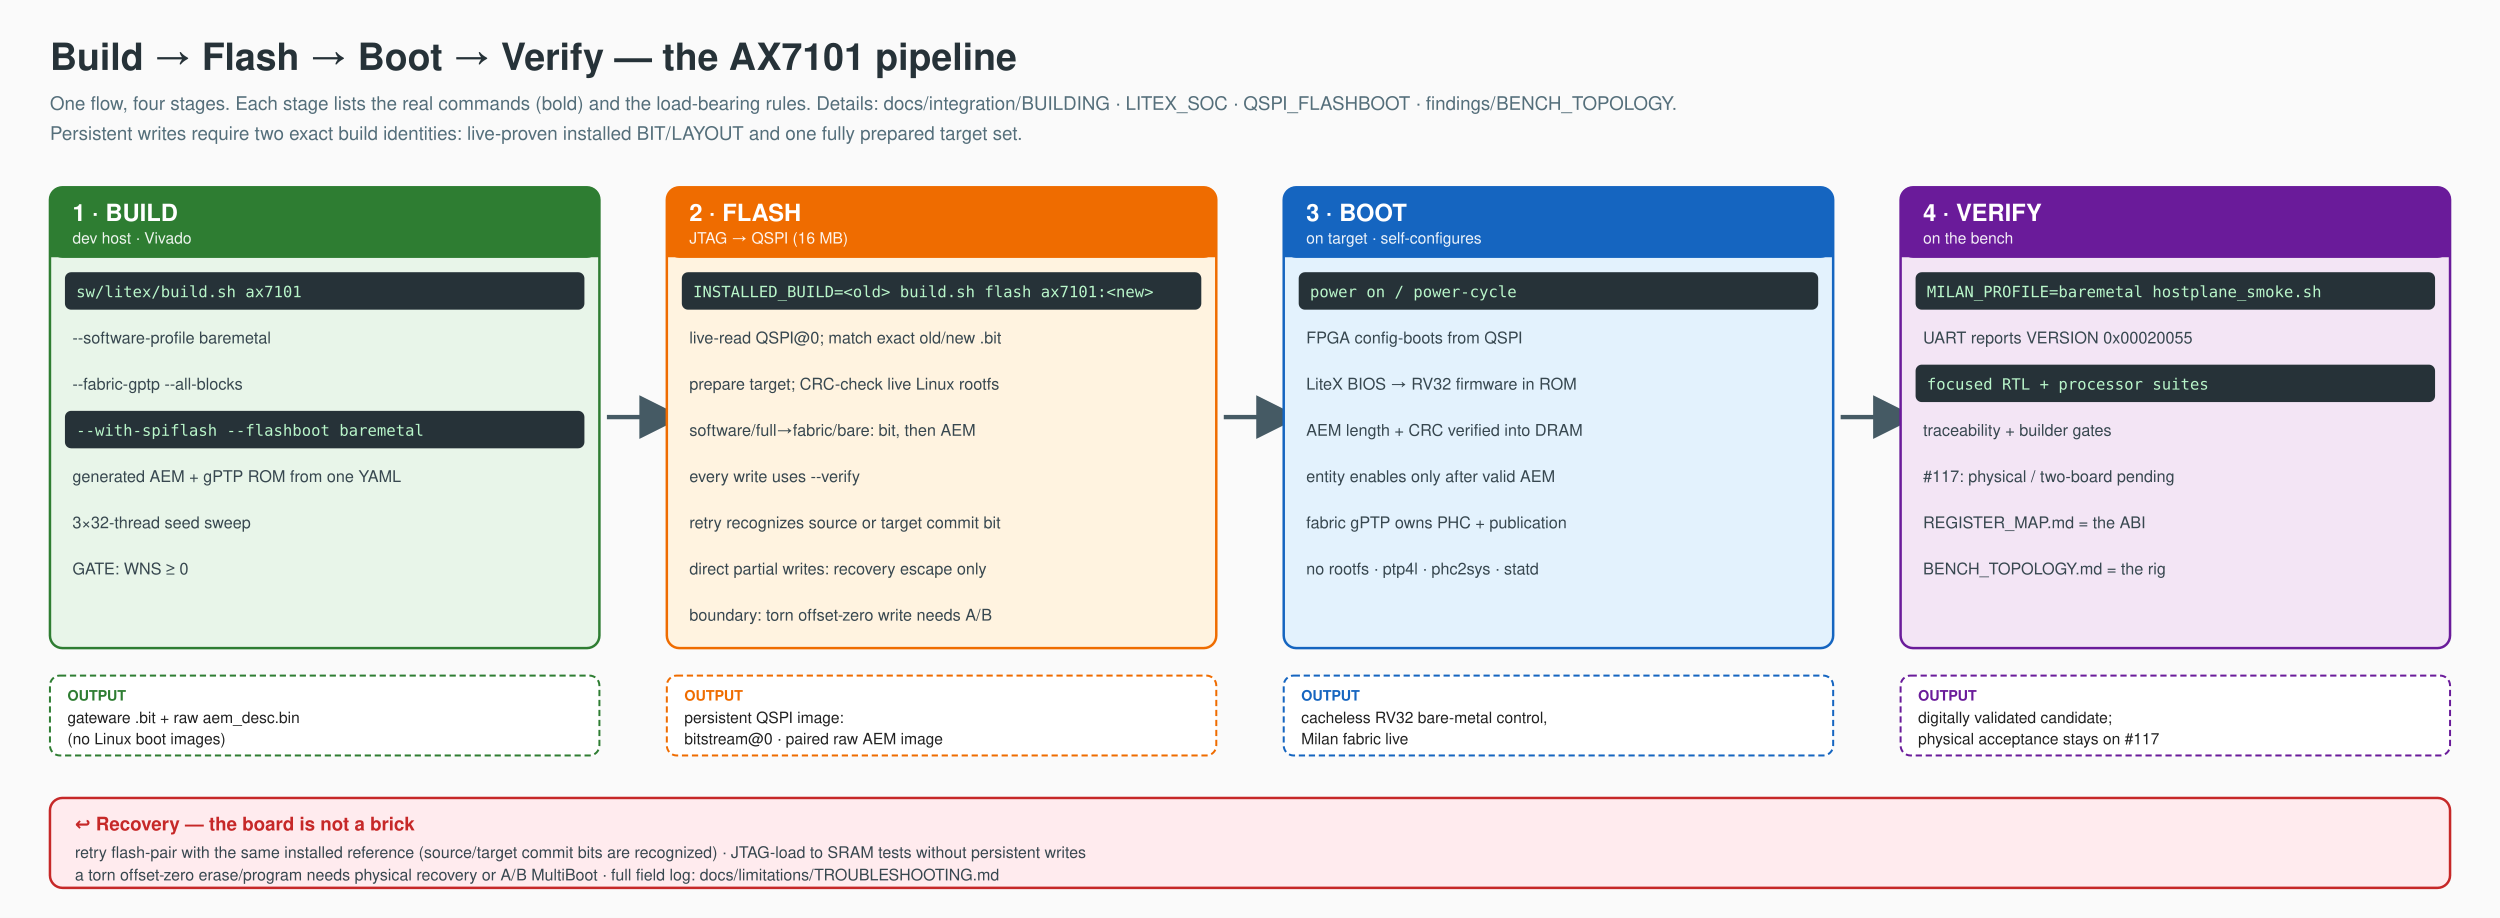
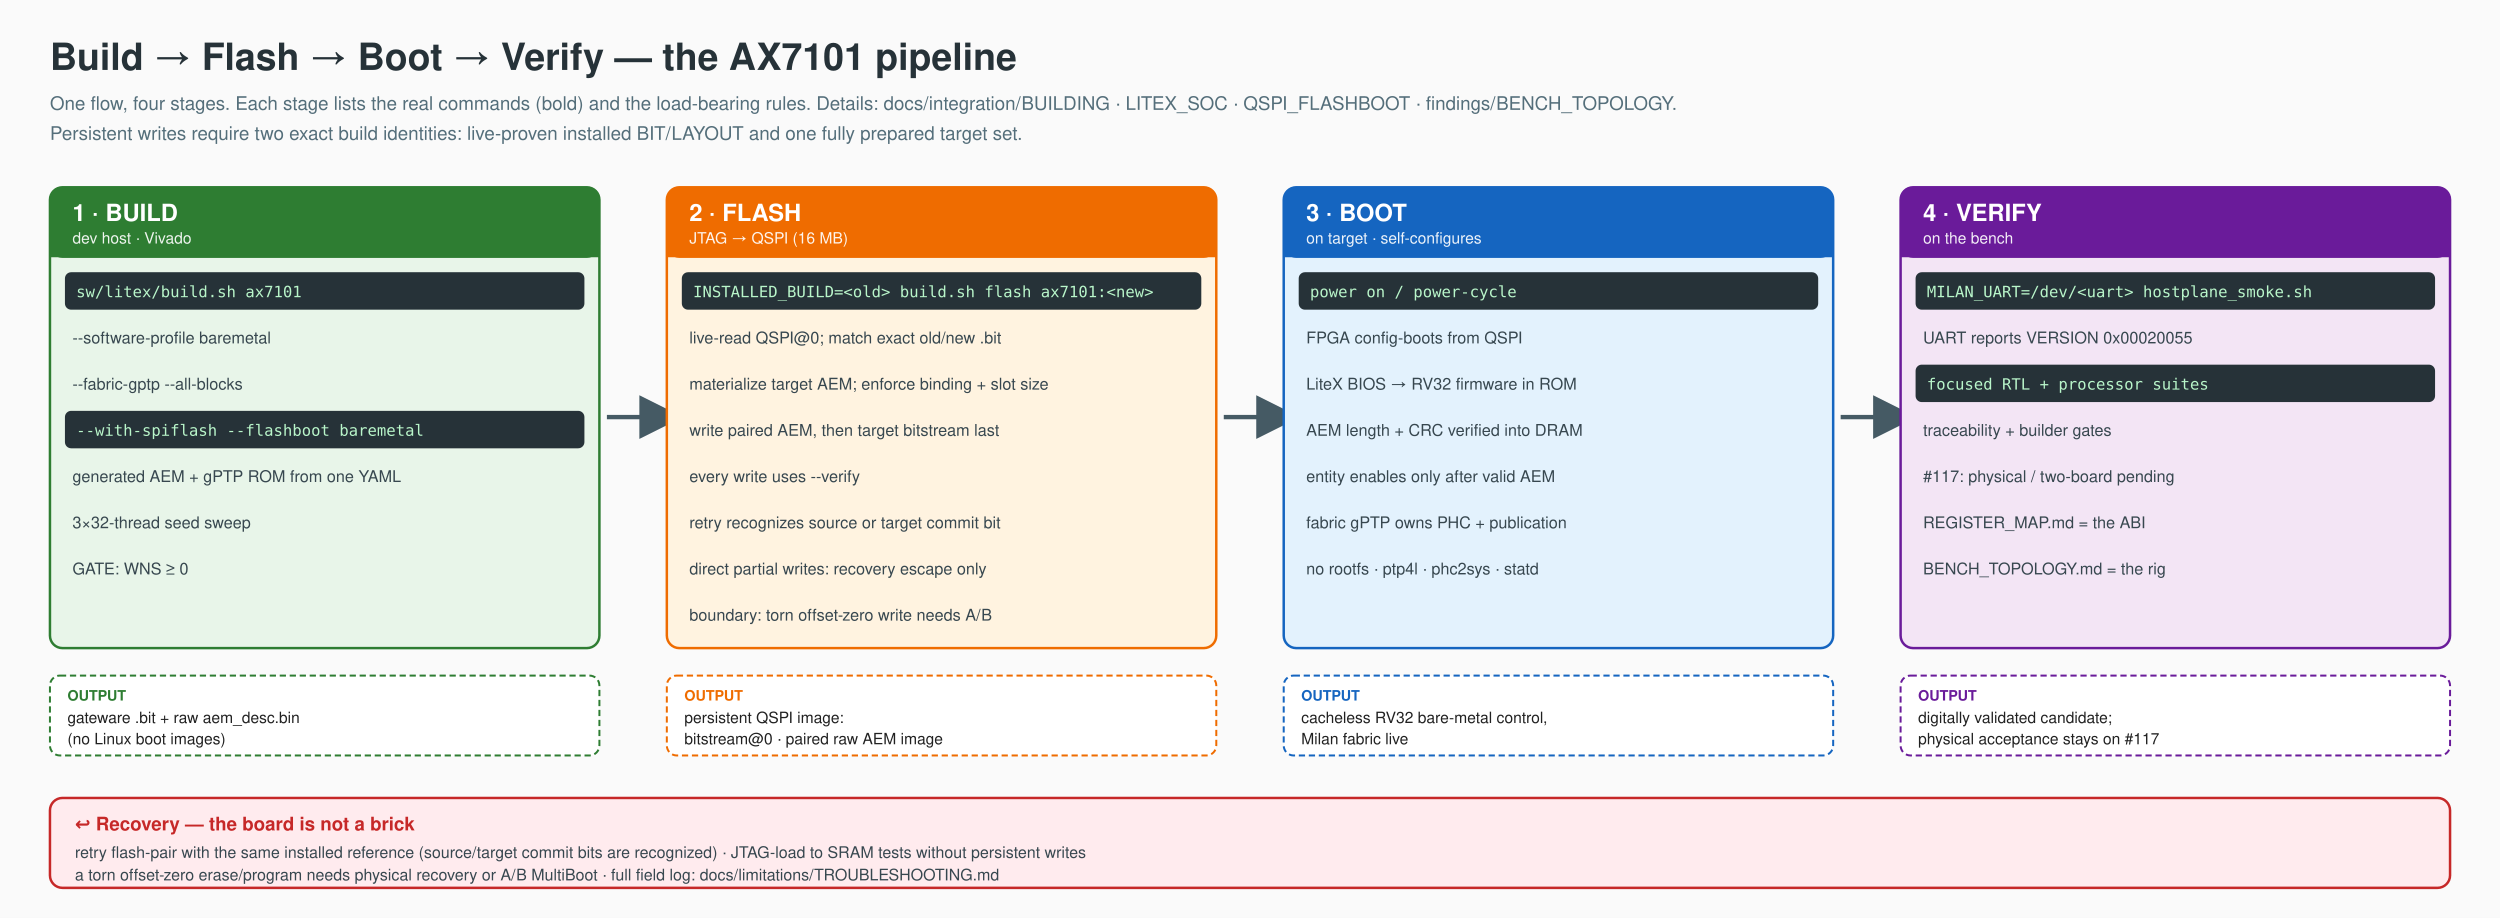
<svg xmlns="http://www.w3.org/2000/svg" width="2002" height="735" viewBox="0 0 2002 735" font-family="Helvetica,Arial,sans-serif">
  <defs>
    <marker id="fa" markerWidth="16" markerHeight="16" refX="4" refY="5" orient="auto">
      <path d="M0,0 L10,5 L0,10 Z" fill="#455A64" />
    </marker>
  </defs>
  <rect width="2002" height="735" fill="#FAFAFA" />
  <text x="40" y="56" font-size="30" font-weight="bold" fill="#263238">Build → Flash → Boot → Verify — the AX7101 pipeline</text>
  <text x="40" y="88" font-size="15" fill="#546E7A">One flow, four stages. Each stage lists the real commands (bold) and the load-bearing rules. Details: docs/integration/BUILDING · LITEX_SOC · QSPI_FLASHBOOT · findings/BENCH_TOPOLOGY.</text>
  <text x="40" y="112" font-size="15" fill="#546E7A">Persistent writes require two exact build identities: live-proven installed BIT/LAYOUT and one fully prepared target set.</text>
  <rect x="40" y="150" width="440" height="369" rx="10" fill="#E8F5E9" stroke="#2E7D32" stroke-width="2" />
  <rect x="40" y="150" width="440" height="56" rx="10" fill="#2E7D32" stroke="#2E7D32" />
  <rect x="40" y="194" width="440" height="12" fill="#2E7D32" />
  <text x="58" y="177" font-size="19" font-weight="bold" fill="#ffffff">1 · BUILD</text>
  <text x="58" y="195" font-size="12.5" fill="#ffffff" fill-opacity="0.92">dev host · Vivado</text>
  <rect x="52" y="218" width="416" height="30" rx="5" fill="#263238" />
  <text x="61" y="238" font-size="12.5" font-family="Menlo,Consolas,monospace" fill="#B9F6CA">sw/litex/build.sh ax7101</text>
  <text x="58" y="275" font-size="13" fill="#37474F">--software-profile baremetal</text>
  <text x="58" y="312" font-size="13" fill="#37474F">--fabric-gptp --all-blocks</text>
  <rect x="52" y="329" width="416" height="30" rx="5" fill="#263238" />
  <text x="61" y="349" font-size="12.5" font-family="Menlo,Consolas,monospace" fill="#B9F6CA">--with-spiflash --flashboot baremetal</text>
  <text x="58" y="386" font-size="13" fill="#37474F">generated AEM + gPTP ROM from one YAML</text>
  <text x="58" y="423" font-size="13" fill="#37474F">3×32-thread seed sweep</text>
  <text x="58" y="460" font-size="13" fill="#37474F">GATE: WNS ≥ 0</text>
  <rect x="40" y="541" width="440" height="64" rx="8" fill="#ffffff" stroke="#2E7D32" stroke-width="1.6" stroke-dasharray="5 3" />
  <text x="54" y="561" font-size="11.5" font-weight="bold" fill="#2E7D32">OUTPUT</text>
  <text x="54" y="579" font-size="12.5" fill="#212121">gateware .bit + raw aem_desc.bin</text>
  <text x="54" y="596" font-size="12.5" fill="#212121">(no Linux boot images)</text>
  <line x1="486" y1="334" x2="526" y2="334" stroke="#455A64" stroke-width="3.5" marker-end="url(#fa)" />
  <rect x="534" y="150" width="440" height="369" rx="10" fill="#FFF3E0" stroke="#EF6C00" stroke-width="2" />
  <rect x="534" y="150" width="440" height="56" rx="10" fill="#EF6C00" stroke="#EF6C00" />
  <rect x="534" y="194" width="440" height="12" fill="#EF6C00" />
  <text x="552" y="177" font-size="19" font-weight="bold" fill="#ffffff">2 · FLASH</text>
  <text x="552" y="195" font-size="12.5" fill="#ffffff" fill-opacity="0.92">JTAG → QSPI (16 MB)</text>
  <rect x="546" y="218" width="416" height="30" rx="5" fill="#263238" />
  <text x="555" y="238" font-size="12.5" font-family="Menlo,Consolas,monospace" fill="#B9F6CA">INSTALLED_BUILD=&lt;old&gt; build.sh flash ax7101:&lt;new&gt;</text>
  <text x="552" y="275" font-size="13" fill="#37474F">live-read QSPI@0; match exact old/new .bit</text>
-   <text x="552" y="312" font-size="13" fill="#37474F">prepare target; CRC-check live Linux rootfs</text>
-   <text x="552" y="349" font-size="13" fill="#37474F">software/full→fabric/bare: bit, then AEM</text>
+   <text x="552" y="312" font-size="13" fill="#37474F">materialize target AEM; enforce binding + slot size</text>
+   <text x="552" y="349" font-size="13" fill="#37474F">write paired AEM, then target bitstream last</text>
  <text x="552" y="386" font-size="13" fill="#37474F">every write uses --verify</text>
  <text x="552" y="423" font-size="13" fill="#37474F">retry recognizes source or target commit bit</text>
  <text x="552" y="460" font-size="13" fill="#37474F">direct partial writes: recovery escape only</text>
  <text x="552" y="497" font-size="13" fill="#37474F">boundary: torn offset-zero write needs A/B</text>
  <rect x="534" y="541" width="440" height="64" rx="8" fill="#ffffff" stroke="#EF6C00" stroke-width="1.6" stroke-dasharray="5 3" />
  <text x="548" y="561" font-size="11.5" font-weight="bold" fill="#EF6C00">OUTPUT</text>
  <text x="548" y="579" font-size="12.5" fill="#212121">persistent QSPI image:</text>
  <text x="548" y="596" font-size="12.5" fill="#212121">bitstream@0 · paired raw AEM image</text>
  <line x1="980" y1="334" x2="1020" y2="334" stroke="#455A64" stroke-width="3.5" marker-end="url(#fa)" />
  <rect x="1028" y="150" width="440" height="369" rx="10" fill="#E3F2FD" stroke="#1565C0" stroke-width="2" />
  <rect x="1028" y="150" width="440" height="56" rx="10" fill="#1565C0" stroke="#1565C0" />
  <rect x="1028" y="194" width="440" height="12" fill="#1565C0" />
  <text x="1046" y="177" font-size="19" font-weight="bold" fill="#ffffff">3 · BOOT</text>
  <text x="1046" y="195" font-size="12.5" fill="#ffffff" fill-opacity="0.92">on target · self-configures</text>
  <rect x="1040" y="218" width="416" height="30" rx="5" fill="#263238" />
  <text x="1049" y="238" font-size="12.5" font-family="Menlo,Consolas,monospace" fill="#B9F6CA">power on / power-cycle</text>
  <text x="1046" y="275" font-size="13" fill="#37474F">FPGA config-boots from QSPI</text>
  <text x="1046" y="312" font-size="13" fill="#37474F">LiteX BIOS → RV32 firmware in ROM</text>
  <text x="1046" y="349" font-size="13" fill="#37474F">AEM length + CRC verified into DRAM</text>
  <text x="1046" y="386" font-size="13" fill="#37474F">entity enables only after valid AEM</text>
  <text x="1046" y="423" font-size="13" fill="#37474F">fabric gPTP owns PHC + publication</text>
  <text x="1046" y="460" font-size="13" fill="#37474F">no rootfs · ptp4l · phc2sys · statd</text>
  <rect x="1028" y="541" width="440" height="64" rx="8" fill="#ffffff" stroke="#1565C0" stroke-width="1.6" stroke-dasharray="5 3" />
  <text x="1042" y="561" font-size="11.5" font-weight="bold" fill="#1565C0">OUTPUT</text>
  <text x="1042" y="579" font-size="12.5" fill="#212121">cacheless RV32 bare-metal control,</text>
  <text x="1042" y="596" font-size="12.5" fill="#212121">Milan fabric live</text>
  <line x1="1474" y1="334" x2="1514" y2="334" stroke="#455A64" stroke-width="3.5" marker-end="url(#fa)" />
  <rect x="1522" y="150" width="440" height="369" rx="10" fill="#F3E5F5" stroke="#6A1B9A" stroke-width="2" />
  <rect x="1522" y="150" width="440" height="56" rx="10" fill="#6A1B9A" stroke="#6A1B9A" />
  <rect x="1522" y="194" width="440" height="12" fill="#6A1B9A" />
  <text x="1540" y="177" font-size="19" font-weight="bold" fill="#ffffff">4 · VERIFY</text>
  <text x="1540" y="195" font-size="12.5" fill="#ffffff" fill-opacity="0.92">on the bench</text>
  <rect x="1534" y="218" width="416" height="30" rx="5" fill="#263238" />
-   <text x="1543" y="238" font-size="12.5" font-family="Menlo,Consolas,monospace" fill="#B9F6CA">MILAN_PROFILE=baremetal hostplane_smoke.sh</text>
+   <text x="1543" y="238" font-size="12.5" font-family="Menlo,Consolas,monospace" fill="#B9F6CA">MILAN_UART=/dev/&lt;uart&gt; hostplane_smoke.sh</text>
  <text x="1540" y="275" font-size="13" fill="#37474F">UART reports VERSION 0x00020055</text>
  <rect x="1534" y="292" width="416" height="30" rx="5" fill="#263238" />
  <text x="1543" y="312" font-size="12.5" font-family="Menlo,Consolas,monospace" fill="#B9F6CA">focused RTL + processor suites</text>
  <text x="1540" y="349" font-size="13" fill="#37474F">traceability + builder gates</text>
  <text x="1540" y="386" font-size="13" fill="#37474F">#117: physical / two-board pending</text>
  <text x="1540" y="423" font-size="13" fill="#37474F">REGISTER_MAP.md = the ABI</text>
  <text x="1540" y="460" font-size="13" fill="#37474F">BENCH_TOPOLOGY.md = the rig</text>
  <rect x="1522" y="541" width="440" height="64" rx="8" fill="#ffffff" stroke="#6A1B9A" stroke-width="1.6" stroke-dasharray="5 3" />
  <text x="1536" y="561" font-size="11.5" font-weight="bold" fill="#6A1B9A">OUTPUT</text>
  <text x="1536" y="579" font-size="12.5" fill="#212121">digitally validated candidate;</text>
  <text x="1536" y="596" font-size="12.5" fill="#212121">physical acceptance stays on #117</text>
  <rect x="40" y="639" width="1922" height="72" rx="10" fill="#FFEBEE" stroke="#C62828" stroke-width="2" />
  <text x="60" y="665" font-size="15" font-weight="bold" fill="#C62828">↩ Recovery — the board is not a brick</text>
  <text x="60" y="687" font-size="12.8" fill="#37474F">retry flash-pair with the same installed reference (source/target commit bits are recognized) · JTAG-load to SRAM tests without persistent writes</text>
  <text x="60" y="705" font-size="12.8" fill="#37474F">a torn offset-zero erase/program needs physical recovery or A/B MultiBoot  ·  full field log: docs/limitations/TROUBLESHOOTING.md</text>
</svg>
